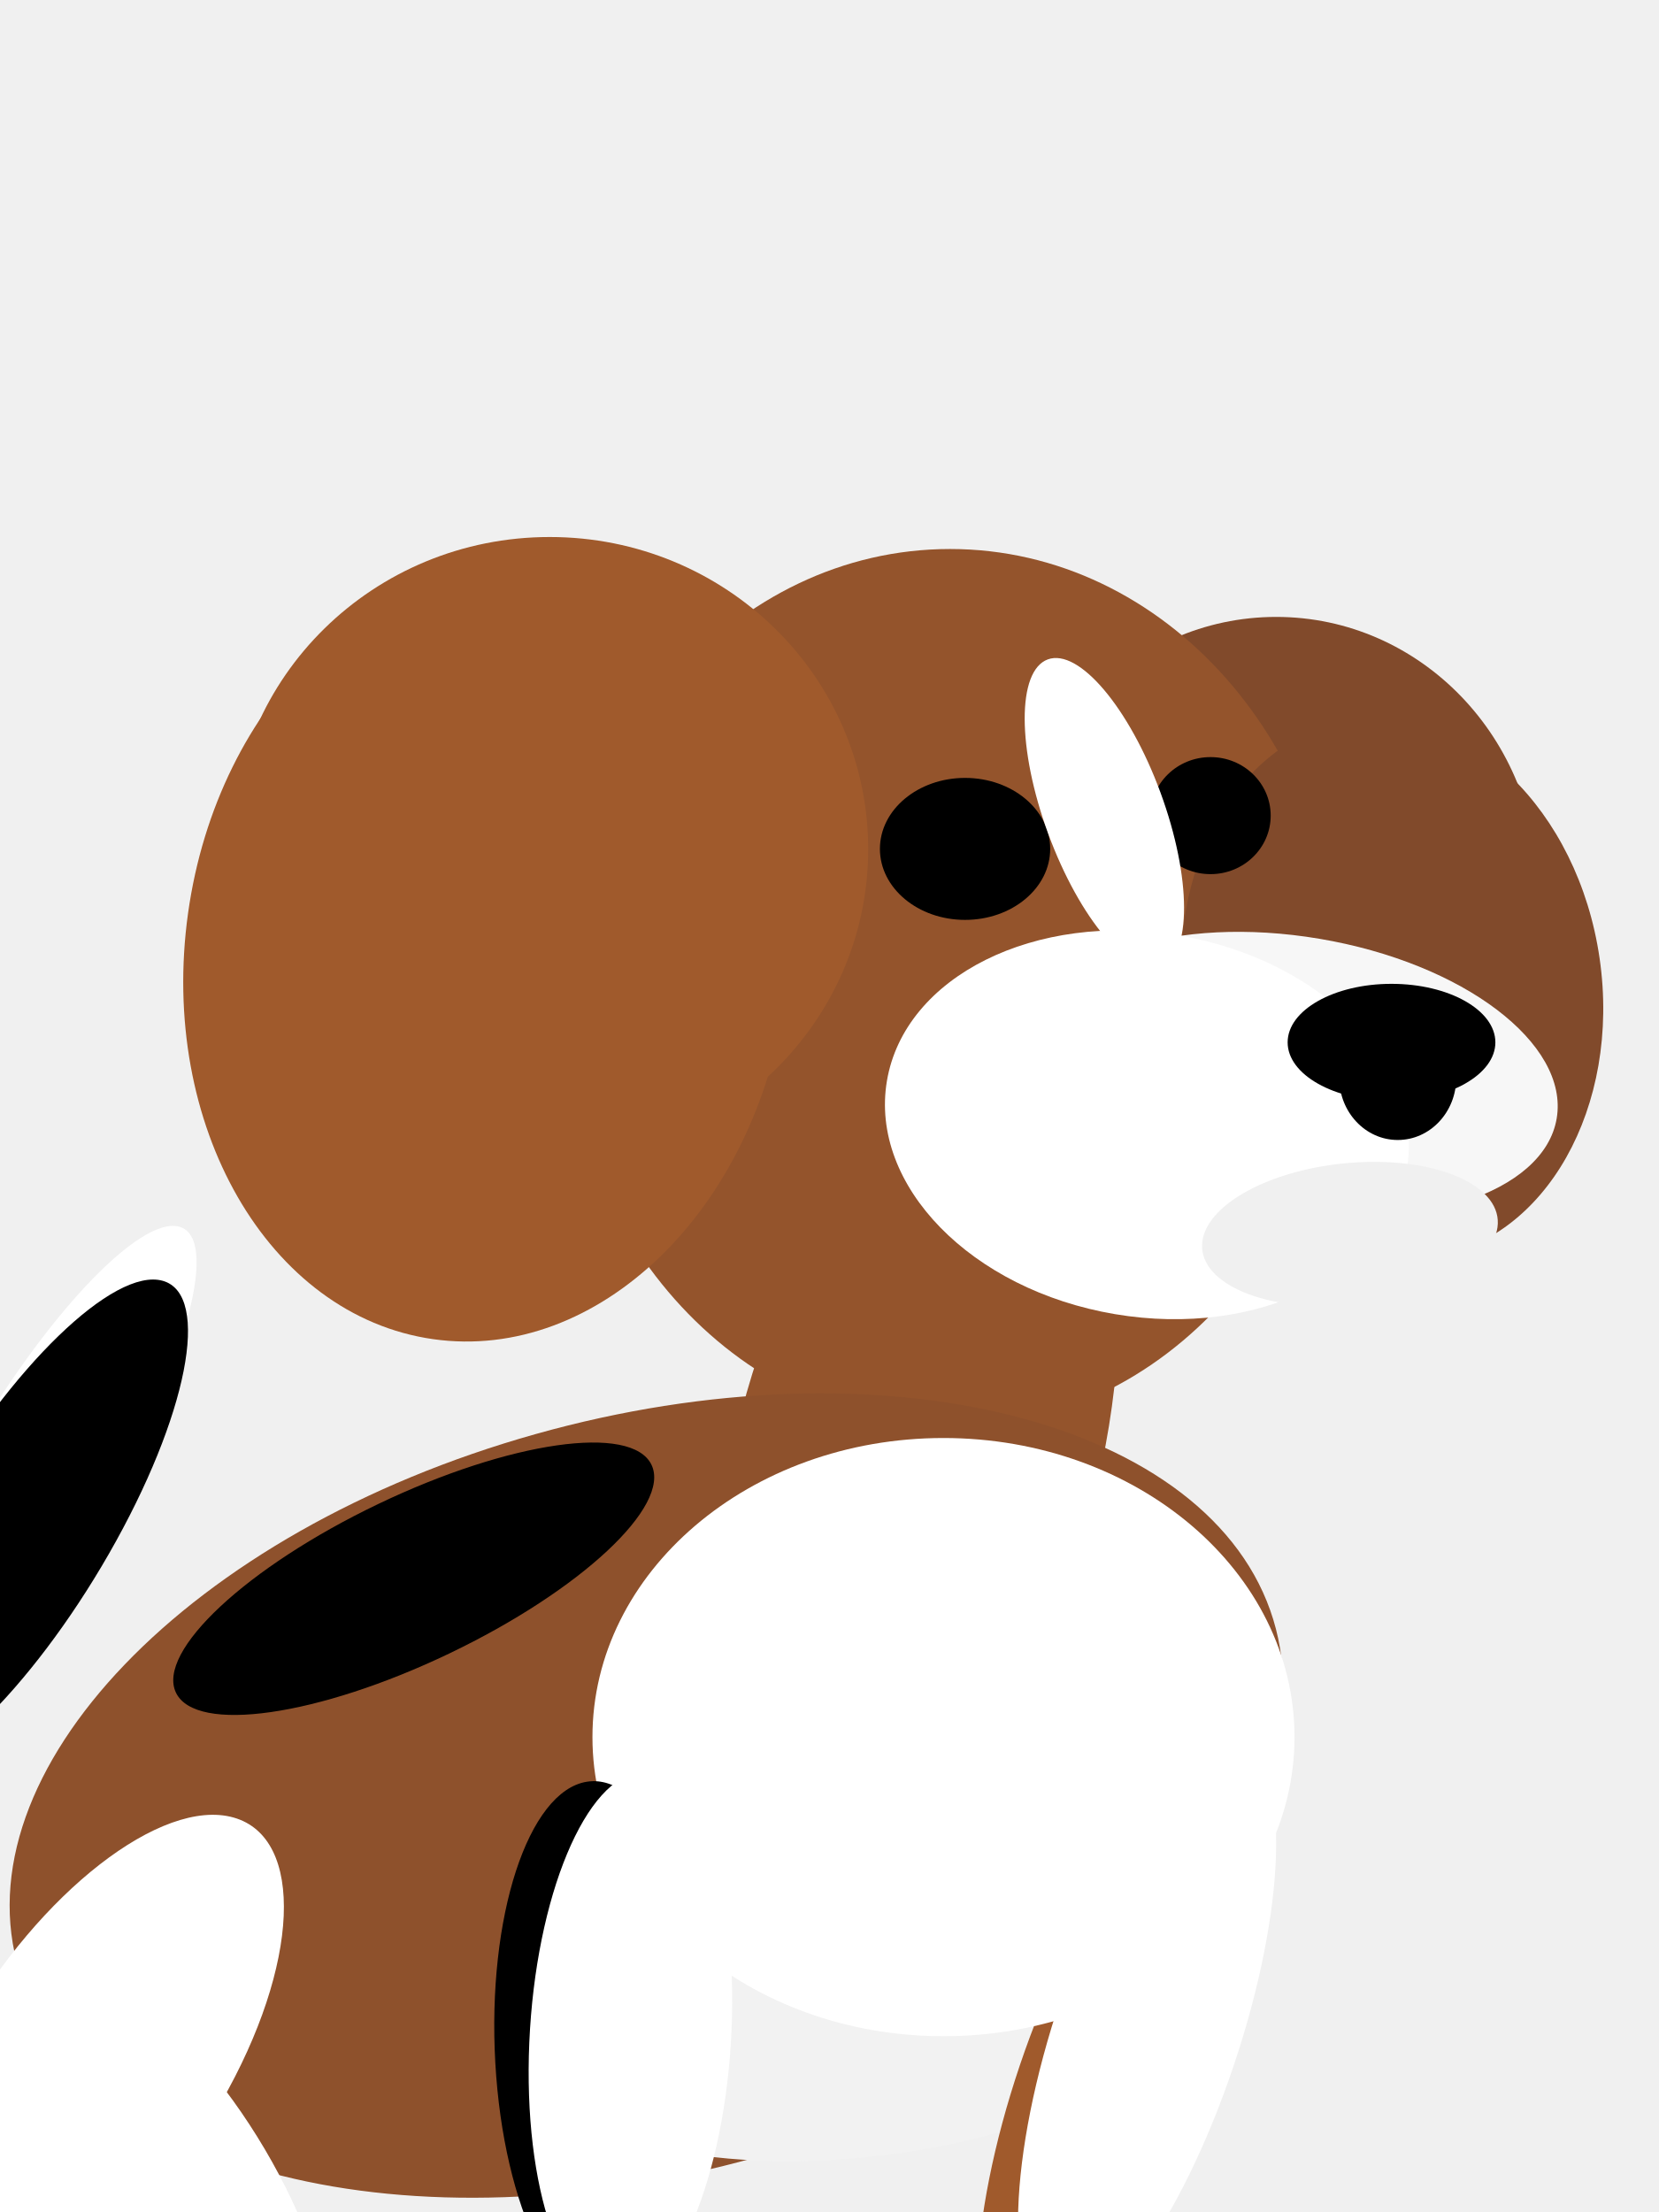
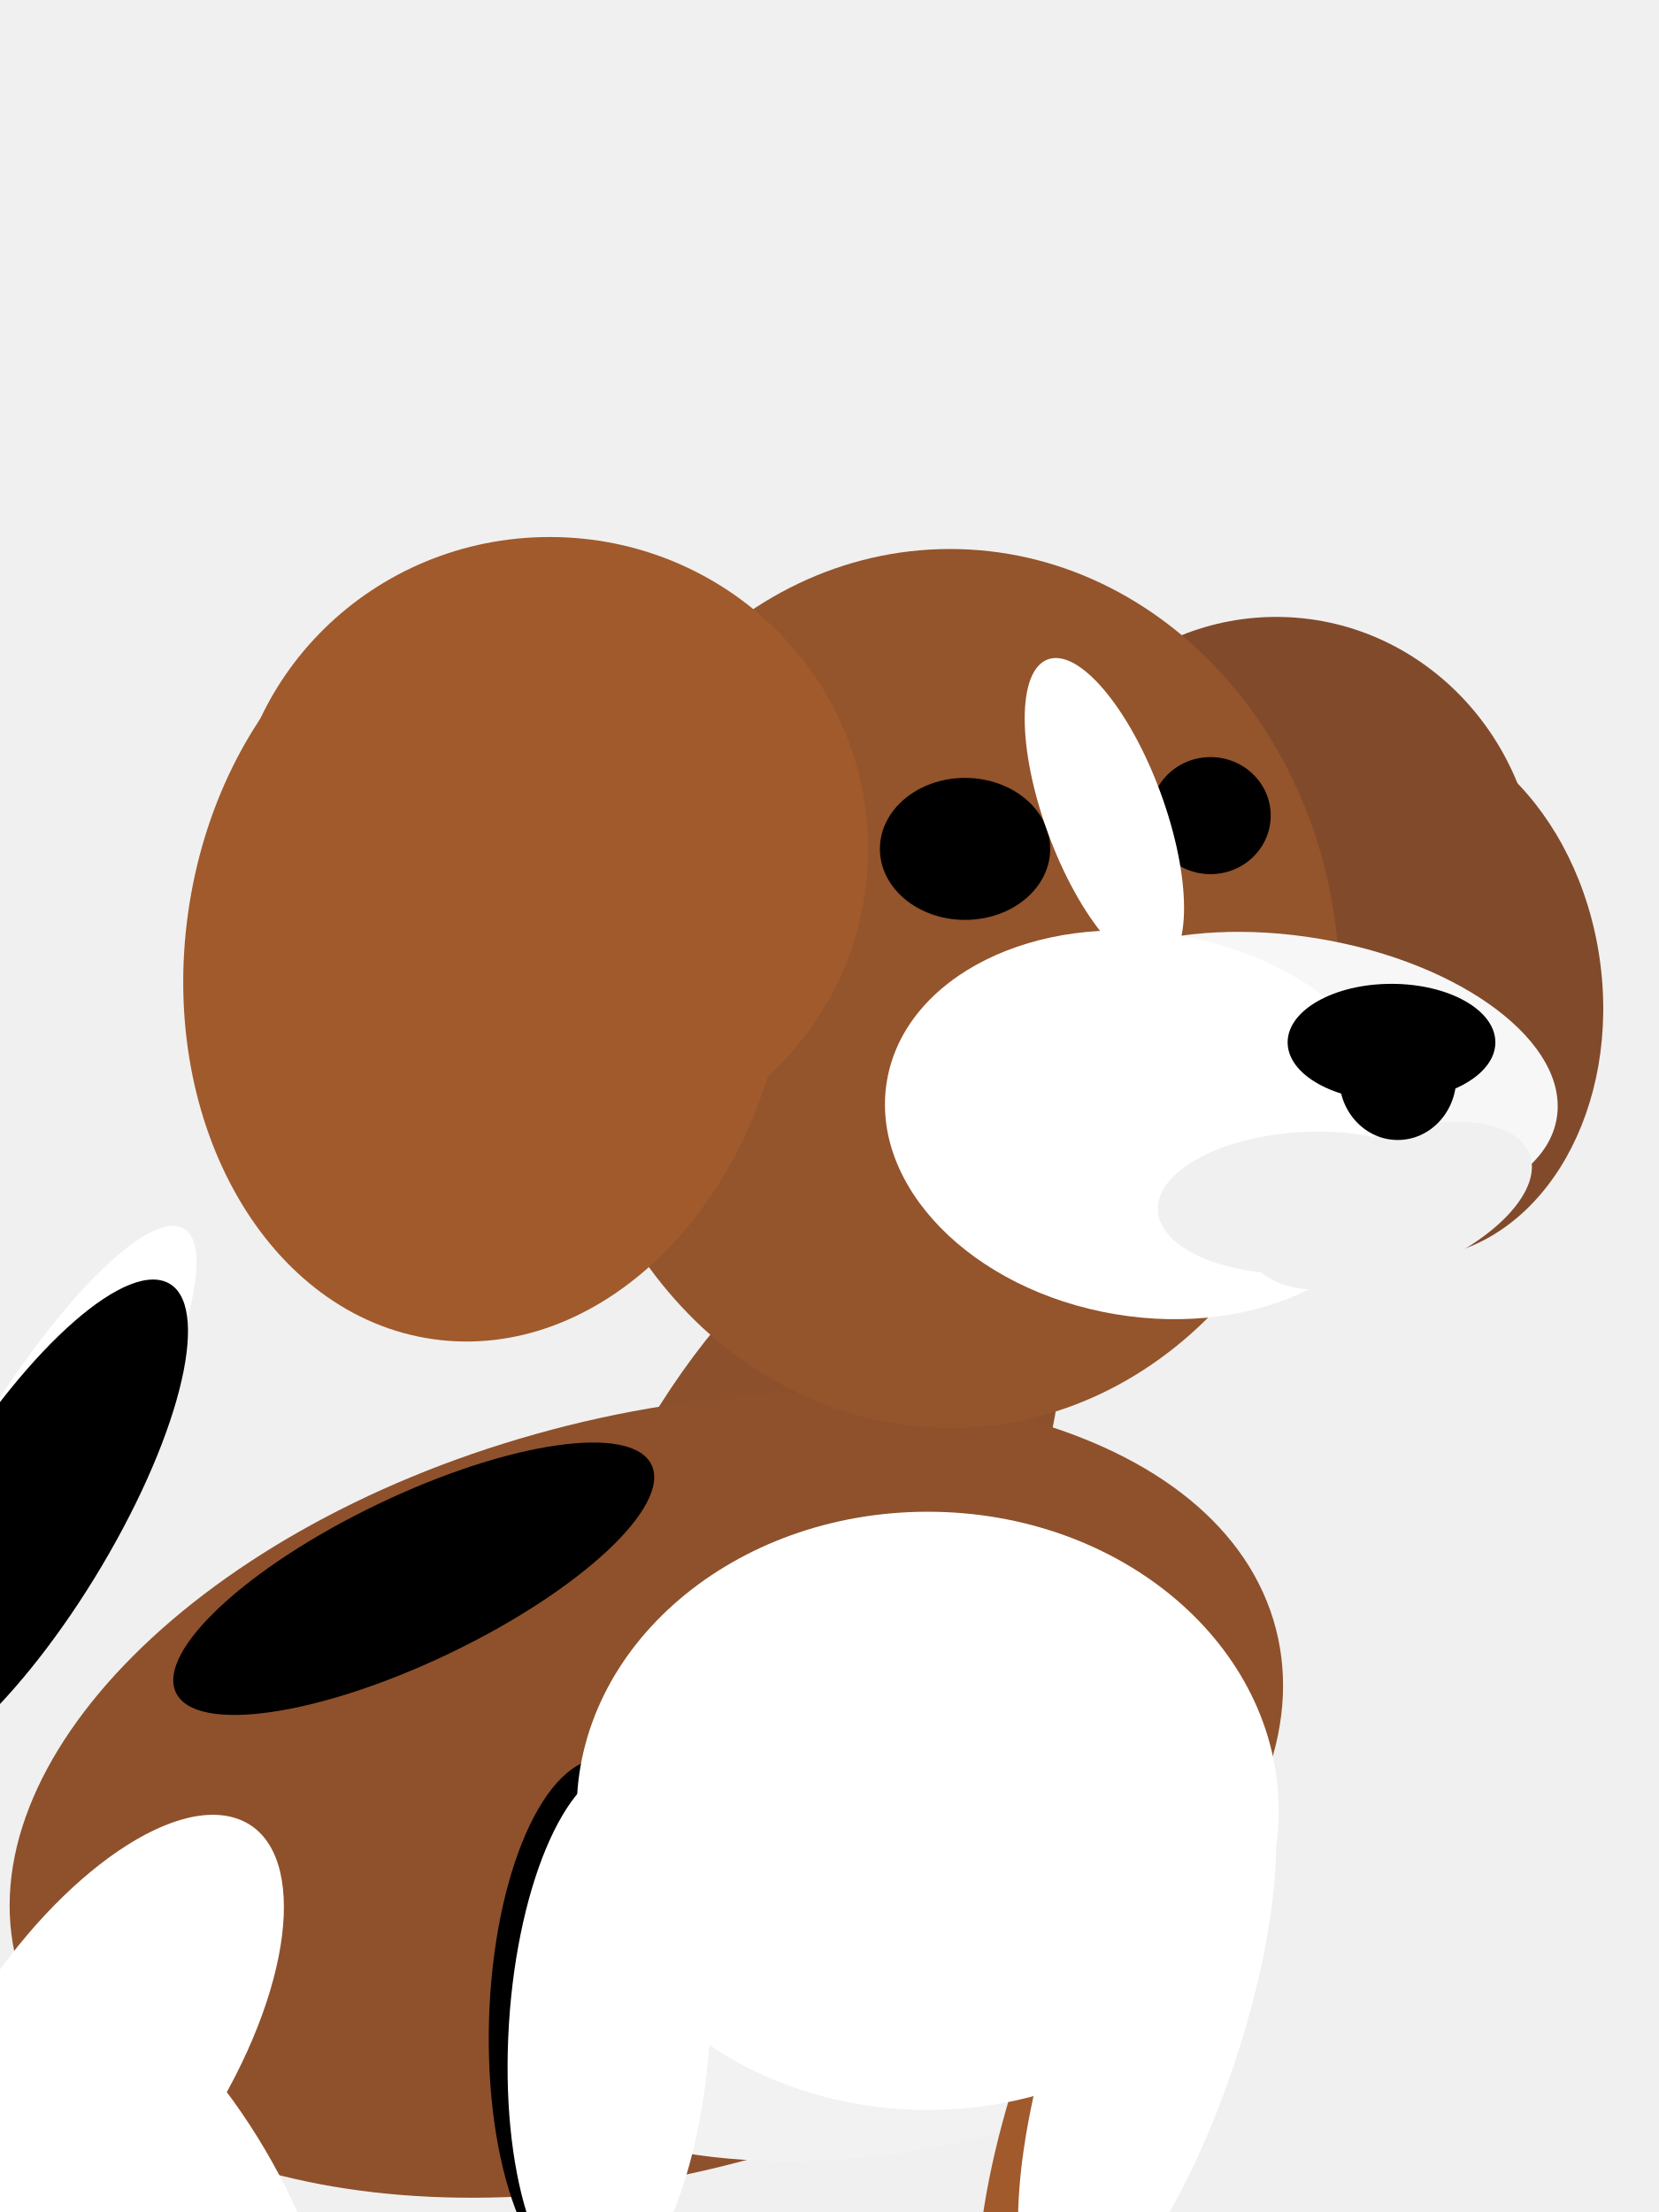
<svg xmlns="http://www.w3.org/2000/svg" width="150" height="200" viewBox="0 0 150 200" id="svg2" version="1.1">
  <defs id="defs4" />
  <g id="layer1" transform="translate(0,-852.3622)" style="display:inline">
+     <ellipse ry="36.151" rx="17.598" cy="859.651" cx="532.183" id="ellipse4204" style="color:#000000;clip-rule:nonzero;display:inline;overflow:visible;visibility:visible;opacity:1;isolation:auto;mix-blend-mode:normal;color-interpolation:sRGB;color-interpolation-filters:linearRGB;solid-color:#000000;solid-opacity:1;fill:#8c502c;fill-opacity:1;fill-rule:nonzero;stroke:none;stroke-width:3;stroke-linecap:butt;stroke-linejoin:miter;stroke-miterlimit:4;stroke-dasharray:none;stroke-dashoffset:0;stroke-opacity:1;color-rendering:auto;image-rendering:auto;shape-rendering:auto;text-rendering:auto;enable-background:accumulate" transform="matrix(0.8983465,0.4392875,-0.471535,0.8818473,0,0)" />
+     <ellipse ry="34.184" rx="58.875" cy="992.984" cx="-241.43" id="ellipse4200" style="color:#000000;clip-rule:nonzero;display:inline;overflow:visible;visibility:visible;opacity:1;isolation:auto;mix-blend-mode:normal;color-interpolation:sRGB;color-interpolation-filters:linearRGB;solid-color:#000000;solid-opacity:1;fill:#8e512c;fill-opacity:1;fill-rule:nonzero;stroke:none;stroke-width:3;stroke-linecap:butt;stroke-linejoin:miter;stroke-miterlimit:4;stroke-dasharray:none;stroke-dashoffset:0;stroke-opacity:1;color-rendering:auto;image-rendering:auto;shape-rendering:auto;text-rendering:auto;enable-background:accumulate" transform="matrix(0.9627455,-0.270409,0.2929316,0.9561334,0,0)" />
+     <ellipse transform="matrix(-0.9896893,0.1432307,0.1432307,0.9896893,0,0)" style="color:#000000;clip-rule:nonzero;display:inline;overflow:visible;visibility:visible;opacity:1;isolation:auto;mix-blend-mode:normal;color-interpolation:sRGB;color-interpolation-filters:linearRGB;solid-color:#000000;solid-opacity:1;fill:#814a2b;fill-opacity:1;fill-rule:nonzero;stroke:none;stroke-width:3;stroke-linecap:butt;stroke-linejoin:miter;stroke-miterlimit:4;stroke-dasharray:none;stroke-dashoffset:0;stroke-opacity:1;color-rendering:auto;image-rendering:auto;shape-rendering:auto;text-rendering:auto;enable-background:accumulate" id="ellipse4142" cx="10.32" cy="950.05" rx="18.963" ry="24.561" />
    <ellipse ry="24.561" rx="23.658" cy="932.702" cx="-115.388" id="ellipse4140" style="color:#000000;clip-rule:nonzero;display:inline;overflow:visible;visibility:visible;opacity:1;isolation:auto;mix-blend-mode:normal;color-interpolation:sRGB;color-interpolation-filters:linearRGB;solid-color:#000000;solid-opacity:1;fill:#814a2b;fill-opacity:1;fill-rule:nonzero;stroke:none;stroke-width:3;stroke-linecap:butt;stroke-linejoin:miter;stroke-miterlimit:4;stroke-dasharray:none;stroke-dashoffset:0;stroke-opacity:1;color-rendering:auto;image-rendering:auto;shape-rendering:auto;text-rendering:auto;enable-background:accumulate" transform="scale(-1,1)" />
    <ellipse style="color:#000000;clip-rule:nonzero;display:inline;overflow:visible;visibility:visible;opacity:1;isolation:auto;mix-blend-mode:normal;color-interpolation:sRGB;color-interpolation-filters:linearRGB;solid-color:#000000;solid-opacity:1;fill:#94542c;fill-opacity:1;fill-rule:nonzero;stroke:none;stroke-width:3;stroke-linecap:butt;stroke-linejoin:miter;stroke-miterlimit:4;stroke-dasharray:none;stroke-dashoffset:0;stroke-opacity:1;color-rendering:auto;image-rendering:auto;shape-rendering:auto;text-rendering:auto;enable-background:accumulate" id="path4152" cx="85.902" cy="941.732" rx="35.216" ry="39.731" />
-     <ellipse transform="matrix(-0.9896893,0.1432307,0.1432307,0.9896893,0,0)" style="color:#000000;clip-rule:nonzero;display:inline;overflow:visible;visibility:visible;opacity:1;isolation:auto;mix-blend-mode:normal;color-interpolation:sRGB;color-interpolation-filters:linearRGB;solid-color:#000000;solid-opacity:1;fill:#814a2b;fill-opacity:1;fill-rule:nonzero;stroke:none;stroke-width:3;stroke-linecap:butt;stroke-linejoin:miter;stroke-miterlimit:4;stroke-dasharray:none;stroke-dashoffset:0;stroke-opacity:1;color-rendering:auto;image-rendering:auto;shape-rendering:auto;text-rendering:auto;enable-background:accumulate" id="ellipse4142" cx="10.32" cy="950.05" rx="18.963" ry="24.561" />
-     <ellipse ry="35.97" rx="16.408" cy="931.795" cx="327.654" id="ellipse4204" style="color:#000000;clip-rule:nonzero;display:inline;overflow:visible;visibility:visible;opacity:1;isolation:auto;mix-blend-mode:normal;color-interpolation:sRGB;color-interpolation-filters:linearRGB;solid-color:#000000;solid-opacity:1;fill:#94542c;fill-opacity:1;fill-rule:nonzero;stroke:none;stroke-width:3;stroke-linecap:butt;stroke-linejoin:miter;stroke-miterlimit:4;stroke-dasharray:none;stroke-dashoffset:0;stroke-opacity:1;color-rendering:auto;image-rendering:auto;shape-rendering:auto;text-rendering:auto;enable-background:accumulate" transform="matrix(0.9678871,0.2513852,-0.2513852,0.9678871,0,0)" />
-     <ellipse ry="34.184" rx="58.875" cy="992.984" cx="-241.43" id="ellipse4200" style="color:#000000;clip-rule:nonzero;display:inline;overflow:visible;visibility:visible;opacity:1;isolation:auto;mix-blend-mode:normal;color-interpolation:sRGB;color-interpolation-filters:linearRGB;solid-color:#000000;solid-opacity:1;fill:#8e512c;fill-opacity:1;fill-rule:nonzero;stroke:none;stroke-width:3;stroke-linecap:butt;stroke-linejoin:miter;stroke-miterlimit:4;stroke-dasharray:none;stroke-dashoffset:0;stroke-opacity:1;color-rendering:auto;image-rendering:auto;shape-rendering:auto;text-rendering:auto;enable-background:accumulate" transform="matrix(0.9627455,-0.270409,0.2929316,0.9561334,0,0)" />
    <ellipse style="color:#000000;clip-rule:nonzero;display:inline;overflow:visible;visibility:visible;opacity:1;isolation:auto;mix-blend-mode:normal;color-interpolation:sRGB;color-interpolation-filters:linearRGB;solid-color:#000000;solid-opacity:1;fill:#000000;fill-opacity:1;fill-rule:nonzero;stroke:none;stroke-width:3;stroke-linecap:butt;stroke-linejoin:miter;stroke-miterlimit:4;stroke-dasharray:none;stroke-dashoffset:0;stroke-opacity:1;color-rendering:auto;image-rendering:auto;shape-rendering:auto;text-rendering:auto;enable-background:accumulate" id="ellipse4192" cx="-396.246" cy="913.578" rx="23.839" ry="7.483" transform="matrix(0.9018275,-0.4320962,0.4320962,0.9018275,0,0)" />
+     <ellipse transform="matrix(0.9957236,-0.09238241,-0.00927997,0.9999569,0,0)" ry="23.908" rx="9.748" cy="1041.206" cx="63.835" id="ellipse4251" style="color:#000000;clip-rule:nonzero;display:inline;overflow:visible;visibility:visible;opacity:1;isolation:auto;mix-blend-mode:normal;color-interpolation:sRGB;color-interpolation-filters:linearRGB;solid-color:#000000;solid-opacity:1;fill:#000000;fill-opacity:1;fill-rule:nonzero;stroke:none;stroke-width:3;stroke-linecap:butt;stroke-linejoin:miter;stroke-miterlimit:4;stroke-dasharray:none;stroke-dashoffset:0;stroke-opacity:1;color-rendering:auto;image-rendering:auto;shape-rendering:auto;text-rendering:auto;enable-background:accumulate" />
    <ellipse style="color:#000000;clip-rule:nonzero;display:inline;overflow:visible;visibility:visible;opacity:1;isolation:auto;mix-blend-mode:normal;color-interpolation:sRGB;color-interpolation-filters:linearRGB;solid-color:#000000;solid-opacity:1;fill:#f2f2f2;fill-opacity:1;fill-rule:nonzero;stroke:none;stroke-width:3;stroke-linecap:butt;stroke-linejoin:miter;stroke-miterlimit:4;stroke-dasharray:none;stroke-dashoffset:0;stroke-opacity:1;color-rendering:auto;image-rendering:auto;shape-rendering:auto;text-rendering:auto;enable-background:accumulate" id="ellipse4202" cx="-45.421" cy="1035.422" rx="31.738" ry="13.878" transform="matrix(0.9929038,-0.1189203,0.1189203,0.9929038,0,0)" />
    <ellipse transform="matrix(0.9284047,0.3715707,-0.3201267,0.9473747,0,0)" style="color:#000000;clip-rule:nonzero;display:inline;overflow:visible;visibility:visible;opacity:1;isolation:auto;mix-blend-mode:normal;color-interpolation:sRGB;color-interpolation-filters:linearRGB;solid-color:#000000;solid-opacity:1;fill:#a05a2c;fill-opacity:1;fill-rule:nonzero;stroke:none;stroke-width:3;stroke-linecap:butt;stroke-linejoin:miter;stroke-miterlimit:4;stroke-dasharray:none;stroke-dashoffset:0;stroke-opacity:1;color-rendering:auto;image-rendering:auto;shape-rendering:auto;text-rendering:auto;enable-background:accumulate" id="ellipse4247" cx="429.021" cy="931.824" rx="8.389" ry="27.144" />
    <ellipse ry="35.008" rx="27.274" cy="923.236" cx="173.587" id="ellipse4138" style="color:#000000;clip-rule:nonzero;display:inline;overflow:visible;visibility:visible;opacity:1;isolation:auto;mix-blend-mode:normal;color-interpolation:sRGB;color-interpolation-filters:linearRGB;solid-color:#000000;solid-opacity:1;fill:#a05a2c;fill-opacity:1;fill-rule:nonzero;stroke:none;stroke-width:3;stroke-linecap:butt;stroke-linejoin:miter;stroke-miterlimit:4;stroke-dasharray:none;stroke-dashoffset:0;stroke-opacity:1;color-rendering:auto;image-rendering:auto;shape-rendering:auto;text-rendering:auto;enable-background:accumulate" transform="matrix(0.9900457,0.1407466,-0.1384842,0.9903646,0,0)" />
    <ellipse transform="matrix(0.9860092,0.1666911,-0.1666911,0.9860092,0,0)" ry="12.442" rx="23.839" cy="916.686" cx="273.879" id="ellipse4170" style="color:#000000;clip-rule:nonzero;display:inline;overflow:visible;visibility:visible;opacity:1;isolation:auto;mix-blend-mode:normal;color-interpolation:sRGB;color-interpolation-filters:linearRGB;solid-color:#000000;solid-opacity:1;fill:#f7f7f7;fill-opacity:1;fill-rule:nonzero;stroke:none;stroke-width:3;stroke-linecap:butt;stroke-linejoin:miter;stroke-miterlimit:4;stroke-dasharray:none;stroke-dashoffset:0;stroke-opacity:1;color-rendering:auto;image-rendering:auto;shape-rendering:auto;text-rendering:auto;enable-background:accumulate" />
    <ellipse style="color:#000000;clip-rule:nonzero;display:inline;overflow:visible;visibility:visible;opacity:1;isolation:auto;mix-blend-mode:normal;color-interpolation:sRGB;color-interpolation-filters:linearRGB;solid-color:#000000;solid-opacity:1;fill:#ffffff;fill-opacity:1;fill-rule:nonzero;stroke:none;stroke-width:3;stroke-linecap:butt;stroke-linejoin:miter;stroke-miterlimit:4;stroke-dasharray:none;stroke-dashoffset:0;stroke-opacity:1;color-rendering:auto;image-rendering:auto;shape-rendering:auto;text-rendering:auto;enable-background:accumulate" id="path4164" cx="261.281" cy="923.428" rx="23.839" ry="17.362" transform="matrix(0.9860092,0.1666911,-0.1666911,0.9860092,0,0)" />
-     <ellipse ry="27.044" rx="31.738" cy="1009.425" cx="85.305" id="ellipse4166" style="color:#000000;clip-rule:nonzero;display:inline;overflow:visible;visibility:visible;opacity:1;isolation:auto;mix-blend-mode:normal;color-interpolation:sRGB;color-interpolation-filters:linearRGB;solid-color:#000000;solid-opacity:1;fill:#ffffff;fill-opacity:1;fill-rule:nonzero;stroke:none;stroke-width:3;stroke-linecap:butt;stroke-linejoin:miter;stroke-miterlimit:4;stroke-dasharray:none;stroke-dashoffset:0;stroke-opacity:1;color-rendering:auto;image-rendering:auto;shape-rendering:auto;text-rendering:auto;enable-background:accumulate" />
+     <ellipse ry="27.044" rx="31.738" cy="1016.091" cx="83.877" id="ellipse4166" style="color:#000000;clip-rule:nonzero;display:inline;overflow:visible;visibility:visible;opacity:1;isolation:auto;mix-blend-mode:normal;color-interpolation:sRGB;color-interpolation-filters:linearRGB;solid-color:#000000;solid-opacity:1;fill:#ffffff;fill-opacity:1;fill-rule:nonzero;stroke:none;stroke-width:3;stroke-linecap:butt;stroke-linejoin:miter;stroke-miterlimit:4;stroke-dasharray:none;stroke-dashoffset:0;stroke-opacity:1;color-rendering:auto;image-rendering:auto;shape-rendering:auto;text-rendering:auto;enable-background:accumulate" />
    <ellipse style="color:#000000;clip-rule:nonzero;display:inline;overflow:visible;visibility:visible;opacity:1;isolation:auto;mix-blend-mode:normal;color-interpolation:sRGB;color-interpolation-filters:linearRGB;solid-color:#000000;solid-opacity:1;fill:#000000;fill-opacity:1;fill-rule:nonzero;stroke:none;stroke-width:3;stroke-linecap:butt;stroke-linejoin:miter;stroke-miterlimit:4;stroke-dasharray:none;stroke-dashoffset:0;stroke-opacity:1;color-rendering:auto;image-rendering:auto;shape-rendering:auto;text-rendering:auto;enable-background:accumulate" id="ellipse4172" cx="125.814" cy="946.608" rx="9.391" ry="5.291" />
+     <ellipse style="color:#000000;clip-rule:nonzero;display:inline;overflow:visible;visibility:visible;opacity:1;isolation:auto;mix-blend-mode:normal;color-interpolation:sRGB;color-interpolation-filters:linearRGB;solid-color:#000000;solid-opacity:1;fill:#f0f0f0;fill-opacity:1;fill-rule:nonzero;stroke:none;stroke-width:3;stroke-linecap:butt;stroke-linejoin:miter;stroke-miterlimit:4;stroke-dasharray:none;stroke-dashoffset:0;stroke-opacity:1;color-rendering:auto;image-rendering:auto;shape-rendering:auto;text-rendering:auto;enable-background:accumulate" id="path4245" cx="-81.029" cy="957.374" rx="13.402" ry="6.471" transform="matrix(0.9483264,-0.3172964,0.2115877,0.977359,0,0)" />
    <ellipse ry="5.291" rx="5.629" cy="-126.378" cx="949.806" id="ellipse4176" style="color:#000000;clip-rule:nonzero;display:inline;overflow:visible;visibility:visible;opacity:1;isolation:auto;mix-blend-mode:normal;color-interpolation:sRGB;color-interpolation-filters:linearRGB;solid-color:#000000;solid-opacity:1;fill:#000000;fill-opacity:1;fill-rule:nonzero;stroke:none;stroke-width:3;stroke-linecap:butt;stroke-linejoin:miter;stroke-miterlimit:4;stroke-dasharray:none;stroke-dashoffset:0;stroke-opacity:1;color-rendering:auto;image-rendering:auto;shape-rendering:auto;text-rendering:auto;enable-background:accumulate" transform="matrix(0,1,-1,0,0,0)" />
-     <ellipse transform="matrix(0.9875084,-0.1575662,0.0564012,0.9984082,0,852.3622)" ry="23.908" rx="9.748" cy="192.224" cx="44.119" id="ellipse4251" style="color:#000000;clip-rule:nonzero;display:inline;overflow:visible;visibility:visible;opacity:1;isolation:auto;mix-blend-mode:normal;color-interpolation:sRGB;color-interpolation-filters:linearRGB;solid-color:#000000;solid-opacity:1;fill:#000000;fill-opacity:1;fill-rule:nonzero;stroke:none;stroke-width:3;stroke-linecap:butt;stroke-linejoin:miter;stroke-miterlimit:4;stroke-dasharray:none;stroke-dashoffset:0;stroke-opacity:1;color-rendering:auto;image-rendering:auto;shape-rendering:auto;text-rendering:auto;enable-background:accumulate" />
-     <ellipse style="color:#000000;clip-rule:nonzero;display:inline;overflow:visible;visibility:visible;opacity:1;isolation:auto;mix-blend-mode:normal;color-interpolation:sRGB;color-interpolation-filters:linearRGB;solid-color:#000000;solid-opacity:1;fill:#ffffff;fill-opacity:1;fill-rule:nonzero;stroke:none;stroke-width:3;stroke-linecap:butt;stroke-linejoin:miter;stroke-miterlimit:4;stroke-dasharray:none;stroke-dashoffset:0;stroke-opacity:1;color-rendering:auto;image-rendering:auto;shape-rendering:auto;text-rendering:auto;enable-background:accumulate" id="ellipse4194" cx="65.309" cy="188.152" rx="9.158" ry="23.905" transform="matrix(0.9982609,-0.05894995,-0.04355798,0.9990509,0,852.3622)" />
+     <ellipse style="color:#000000;clip-rule:nonzero;display:inline;overflow:visible;visibility:visible;opacity:1;isolation:auto;mix-blend-mode:normal;color-interpolation:sRGB;color-interpolation-filters:linearRGB;solid-color:#000000;solid-opacity:1;fill:#ffffff;fill-opacity:1;fill-rule:nonzero;stroke:none;stroke-width:3;stroke-linecap:butt;stroke-linejoin:miter;stroke-miterlimit:4;stroke-dasharray:none;stroke-dashoffset:0;stroke-opacity:1;color-rendering:auto;image-rendering:auto;shape-rendering:auto;text-rendering:auto;enable-background:accumulate" id="ellipse4194" cx="100.698" cy="1042.935" rx="9.158" ry="23.905" transform="matrix(0.9982609,-0.05894995,-0.04355798,0.9990509,0,0)" />
    <ellipse ry="27.144" rx="8.389" cy="924.804" cx="430.599" id="ellipse4198" style="color:#000000;clip-rule:nonzero;display:inline;overflow:visible;visibility:visible;opacity:1;isolation:auto;mix-blend-mode:normal;color-interpolation:sRGB;color-interpolation-filters:linearRGB;solid-color:#000000;solid-opacity:1;fill:#ffffff;fill-opacity:1;fill-rule:nonzero;stroke:none;stroke-width:3;stroke-linecap:butt;stroke-linejoin:miter;stroke-miterlimit:4;stroke-dasharray:none;stroke-dashoffset:0;stroke-opacity:1;color-rendering:auto;image-rendering:auto;shape-rendering:auto;text-rendering:auto;enable-background:accumulate" transform="matrix(0.9284047,0.3715707,-0.3201267,0.9473747,0,0)" />
    <ellipse style="color:#000000;clip-rule:nonzero;display:inline;overflow:visible;visibility:visible;opacity:1;isolation:auto;mix-blend-mode:normal;color-interpolation:sRGB;color-interpolation-filters:linearRGB;solid-color:#000000;solid-opacity:1;fill:#a05a2c;fill-opacity:1;fill-rule:nonzero;stroke:none;stroke-width:3;stroke-linecap:butt;stroke-linejoin:miter;stroke-miterlimit:4;stroke-dasharray:none;stroke-dashoffset:0;stroke-opacity:1;color-rendering:auto;image-rendering:auto;shape-rendering:auto;text-rendering:auto;enable-background:accumulate" id="path4136" cx="49.702" cy="929.146" rx="28.796" ry="28.229" />
    <ellipse transform="matrix(0.9627943,0.2702354,-0.4972234,0.8676225,0,852.3622)" ry="25.847" rx="12.205" cy="183.124" cx="103.146" id="ellipse4237" style="color:#000000;clip-rule:nonzero;display:inline;overflow:visible;visibility:visible;opacity:1;isolation:auto;mix-blend-mode:normal;color-interpolation:sRGB;color-interpolation-filters:linearRGB;solid-color:#000000;solid-opacity:1;fill:#ffffff;fill-opacity:1;fill-rule:nonzero;stroke:none;stroke-width:3;stroke-linecap:butt;stroke-linejoin:miter;stroke-miterlimit:4;stroke-dasharray:none;stroke-dashoffset:0;stroke-opacity:1;color-rendering:auto;image-rendering:auto;shape-rendering:auto;text-rendering:auto;enable-background:accumulate" />
    <ellipse style="color:#000000;clip-rule:nonzero;display:inline;overflow:visible;visibility:visible;opacity:1;isolation:auto;mix-blend-mode:normal;color-interpolation:sRGB;color-interpolation-filters:linearRGB;solid-color:#000000;solid-opacity:1;fill:#ffffff;fill-opacity:1;fill-rule:nonzero;stroke:none;stroke-width:3;stroke-linecap:butt;stroke-linejoin:miter;stroke-miterlimit:4;stroke-dasharray:none;stroke-dashoffset:0;stroke-opacity:1;color-rendering:auto;image-rendering:auto;shape-rendering:auto;text-rendering:auto;enable-background:accumulate" id="ellipse4239" cx="-101.067" cy="151.439" rx="12.205" ry="25.847" transform="matrix(0.6782525,-0.7348289,0.5468995,0.8371983,0,852.3622)" />
    <ellipse style="color:#000000;clip-rule:nonzero;display:inline;overflow:visible;visibility:visible;opacity:1;isolation:auto;mix-blend-mode:normal;color-interpolation:sRGB;color-interpolation-filters:linearRGB;solid-color:#000000;solid-opacity:1;fill:#ffffff;fill-opacity:1;fill-rule:nonzero;stroke:none;stroke-width:3;stroke-linecap:butt;stroke-linejoin:miter;stroke-miterlimit:4;stroke-dasharray:none;stroke-dashoffset:0;stroke-opacity:1;color-rendering:auto;image-rendering:auto;shape-rendering:auto;text-rendering:auto;enable-background:accumulate" id="ellipse4241" cx="71.38" cy="131.451" rx="6.766" ry="25.847" transform="matrix(0.9627943,0.2702354,-0.4972234,0.8676225,0,852.3622)" />
    <ellipse transform="matrix(0.9627943,0.2702354,-0.4972234,0.8676225,0,852.3622)" ry="25.847" rx="8.305" cy="136.726" cx="72.542" id="ellipse4243" style="color:#000000;clip-rule:nonzero;display:inline;overflow:visible;visibility:visible;opacity:1;isolation:auto;mix-blend-mode:normal;color-interpolation:sRGB;color-interpolation-filters:linearRGB;solid-color:#000000;solid-opacity:1;fill:#000000;fill-opacity:1;fill-rule:nonzero;stroke:none;stroke-width:3;stroke-linecap:butt;stroke-linejoin:miter;stroke-miterlimit:4;stroke-dasharray:none;stroke-dashoffset:0;stroke-opacity:1;color-rendering:auto;image-rendering:auto;shape-rendering:auto;text-rendering:auto;enable-background:accumulate" />
-     <ellipse style="color:#000000;clip-rule:nonzero;display:inline;overflow:visible;visibility:visible;opacity:1;isolation:auto;mix-blend-mode:normal;color-interpolation:sRGB;color-interpolation-filters:linearRGB;solid-color:#000000;solid-opacity:1;fill:#f0f0f0;fill-opacity:1;fill-rule:nonzero;stroke:none;stroke-width:3;stroke-linecap:butt;stroke-linejoin:miter;stroke-miterlimit:4;stroke-dasharray:none;stroke-dashoffset:0;stroke-opacity:1;color-rendering:auto;image-rendering:auto;shape-rendering:auto;text-rendering:auto;enable-background:accumulate" id="path4245" cx="160.649" cy="976.019" rx="13.402" ry="6.471" transform="matrix(0.9975133,-0.07047849,-0.03913106,0.9992341,0,0)" />
    <ellipse ry="6.419" rx="7.698" cy="929.116" cx="87.256" id="ellipse4178" style="color:#000000;clip-rule:nonzero;display:inline;overflow:visible;visibility:visible;opacity:1;isolation:auto;mix-blend-mode:normal;color-interpolation:sRGB;color-interpolation-filters:linearRGB;solid-color:#000000;solid-opacity:1;fill:#000000;fill-opacity:1;fill-rule:nonzero;stroke:none;stroke-width:3;stroke-linecap:butt;stroke-linejoin:miter;stroke-miterlimit:4;stroke-dasharray:none;stroke-dashoffset:0;stroke-opacity:1;color-rendering:auto;image-rendering:auto;shape-rendering:auto;text-rendering:auto;enable-background:accumulate" />
    <ellipse style="color:#000000;clip-rule:nonzero;display:inline;overflow:visible;visibility:visible;opacity:1;isolation:auto;mix-blend-mode:normal;color-interpolation:sRGB;color-interpolation-filters:linearRGB;solid-color:#000000;solid-opacity:1;fill:#000000;fill-opacity:1;fill-rule:nonzero;stroke:none;stroke-width:3;stroke-linecap:butt;stroke-linejoin:miter;stroke-miterlimit:4;stroke-dasharray:none;stroke-dashoffset:0;stroke-opacity:1;color-rendering:auto;image-rendering:auto;shape-rendering:auto;text-rendering:auto;enable-background:accumulate" id="ellipse4184" cx="109.45" cy="926.107" rx="5.441" ry="5.291" />
    <ellipse style="color:#000000;clip-rule:nonzero;display:inline;overflow:visible;visibility:visible;opacity:1;isolation:auto;mix-blend-mode:normal;color-interpolation:sRGB;color-interpolation-filters:linearRGB;solid-color:#000000;solid-opacity:1;fill:#ffffff;fill-opacity:1;fill-rule:nonzero;stroke:none;stroke-width:3;stroke-linecap:butt;stroke-linejoin:miter;stroke-miterlimit:4;stroke-dasharray:none;stroke-dashoffset:0;stroke-opacity:1;color-rendering:auto;image-rendering:auto;shape-rendering:auto;text-rendering:auto;enable-background:accumulate" id="ellipse4186" cx="-225.909" cy="903.442" rx="5.406" ry="14.818" transform="matrix(0.9385266,-0.3452069,0.3452069,0.9385266,0,0)" />
+     <ellipse transform="matrix(0.9998434,-0.01769909,-0.09184837,0.995773,0,0)" ry="6.471" rx="13.402" cy="968.888" cx="207.127" id="ellipse4162" style="color:#000000;clip-rule:nonzero;display:inline;overflow:visible;visibility:visible;opacity:1;isolation:auto;mix-blend-mode:normal;color-interpolation:sRGB;color-interpolation-filters:linearRGB;solid-color:#000000;solid-opacity:1;fill:#f0f0f0;fill-opacity:1;fill-rule:nonzero;stroke:none;stroke-width:3;stroke-linecap:butt;stroke-linejoin:miter;stroke-miterlimit:4;stroke-dasharray:none;stroke-dashoffset:0;stroke-opacity:1;color-rendering:auto;image-rendering:auto;shape-rendering:auto;text-rendering:auto;enable-background:accumulate" />
  </g>
</svg>
